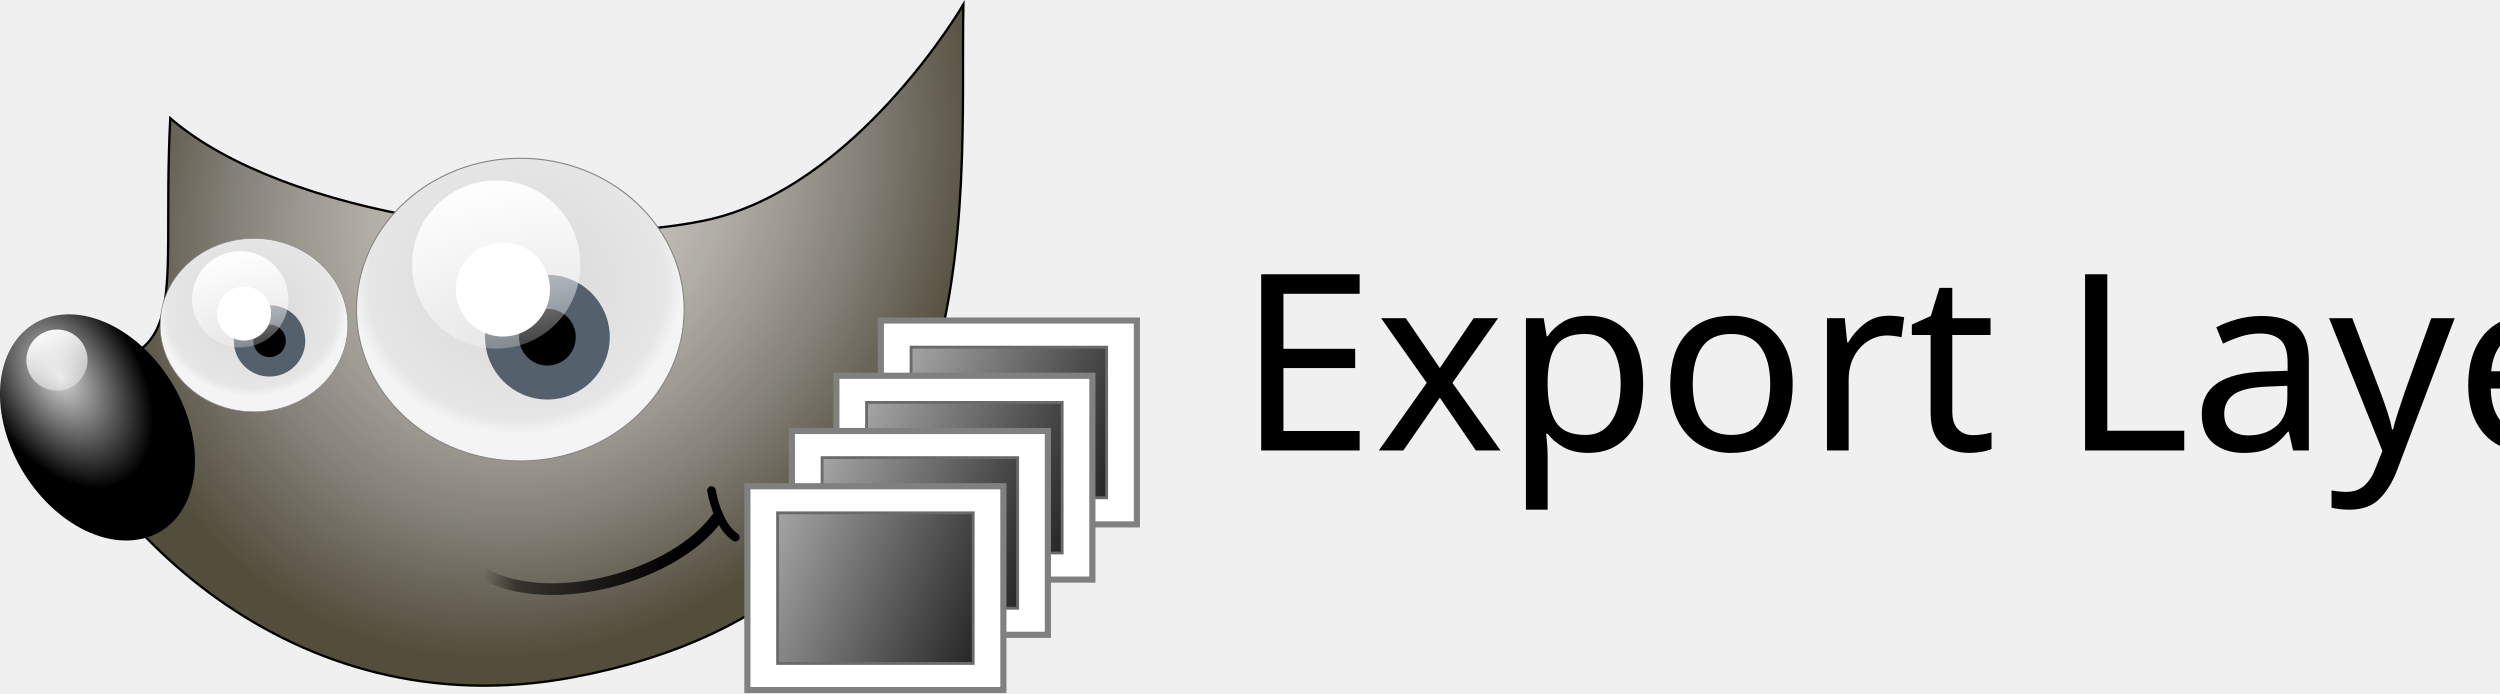
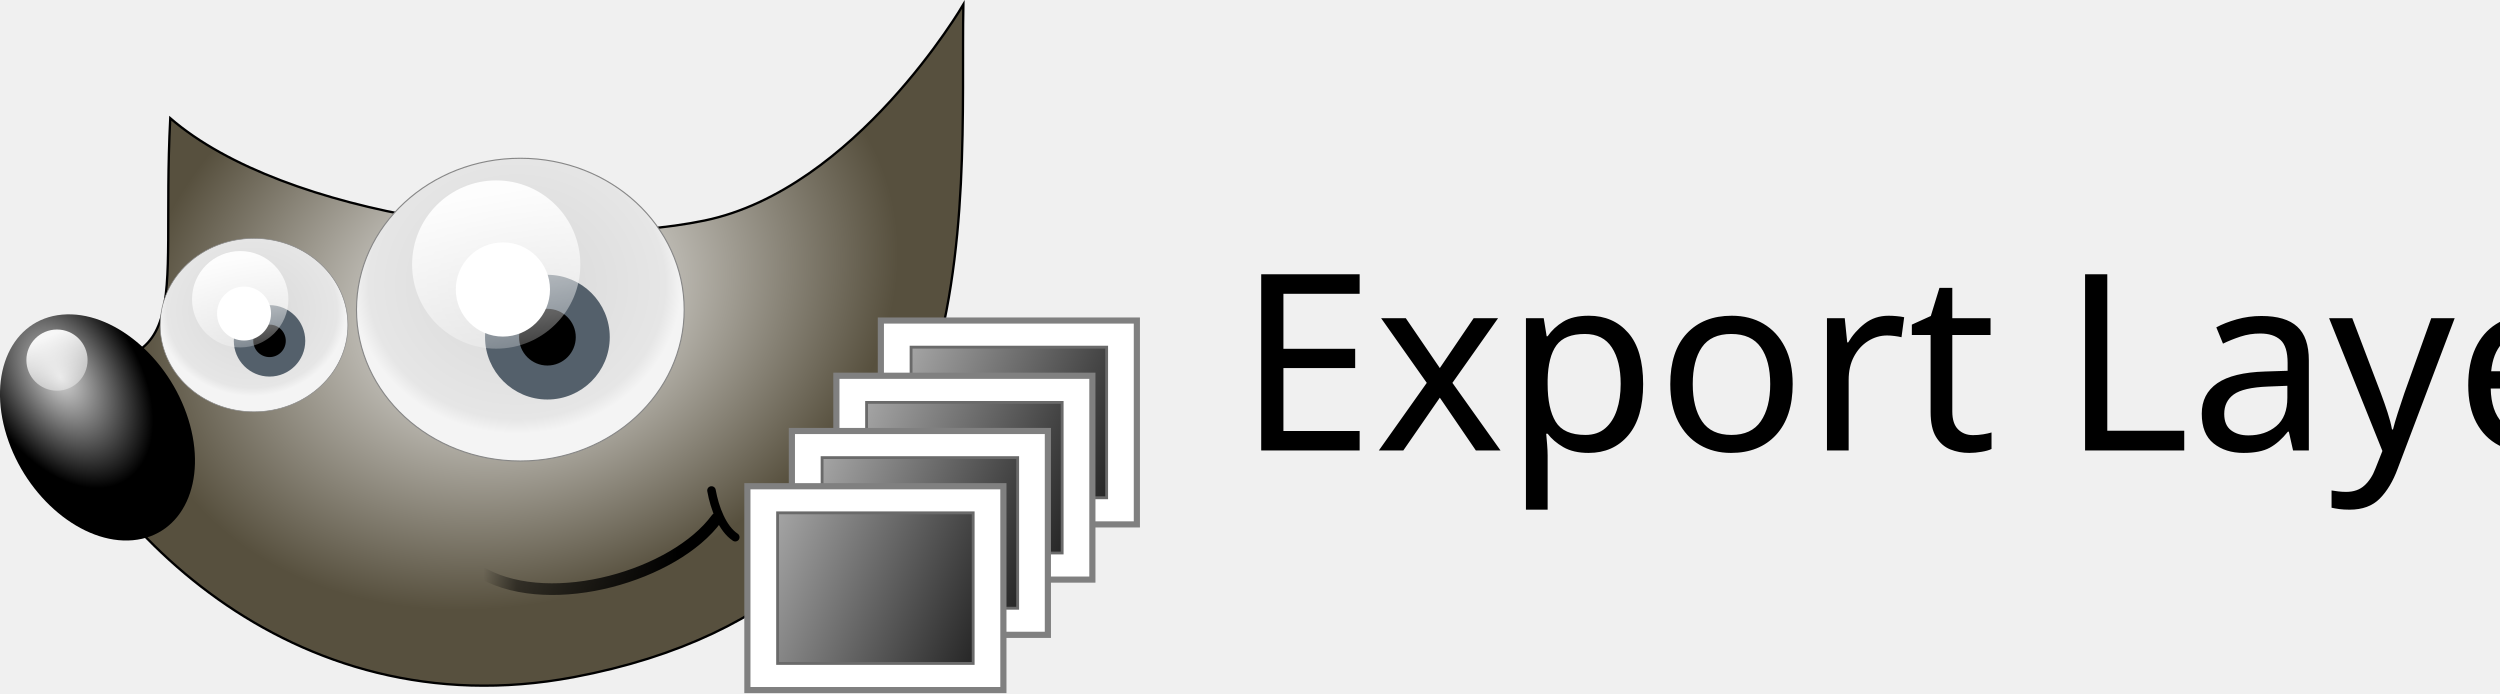
<svg xmlns="http://www.w3.org/2000/svg" xmlns:xlink="http://www.w3.org/1999/xlink" width="214.461mm" height="59.461mm" viewBox="0 0 759.9 210.69" id="svg2" version="1.1">
  <defs id="defs4">
+     <linearGradient id="linearGradient4215">
+       <stop style="stop-color:#ffffff;stop-opacity:1" offset="0" id="stop4217" />
+       <stop style="stop-color:#57503e;stop-opacity:1" offset="1" id="stop4219" />
+     </linearGradient>
    <linearGradient id="linearGradient4496">
      <stop style="stop-color:#000000;stop-opacity:1;" offset="0" id="stop4498" />
      <stop id="stop4504" offset="0.83" style="stop-color:#000000;stop-opacity:0.498;" />
      <stop style="stop-color:#000000;stop-opacity:0;" offset="1" id="stop4500" />
    </linearGradient>
    <linearGradient id="linearGradient4378">
      <stop style="stop-color:#d4d4d4;stop-opacity:1" offset="0" id="stop4380" />
      <stop style="stop-color:#000000;stop-opacity:1" offset="1" id="stop4382" />
    </linearGradient>
    <linearGradient id="linearGradient4301">
      <stop style="stop-color:#ffffff;stop-opacity:1;" offset="0" id="stop4303" />
      <stop style="stop-color:#ffffff;stop-opacity:0;" offset="1" id="stop4305" />
    </linearGradient>
    <linearGradient id="linearGradient4194">
      <stop style="stop-color:#d8d8d8;stop-opacity:1" offset="0" id="stop4196" />
      <stop id="stop4250" offset="0.903" style="stop-color:#e6e6e6;stop-opacity:1;" />
      <stop style="stop-color:#f4f4f4;stop-opacity:1" offset="1" id="stop4198" />
    </linearGradient>
-     <linearGradient id="linearGradient4163">
-       <stop id="stop4167" offset="0" style="stop-color:#a9a089;stop-opacity:0.318" />
-       <stop style="stop-color:#474235;stop-opacity:0.659;" offset="0.73" id="stop4252" />
-       <stop id="stop4165" offset="1" style="stop-color:#534d3b;stop-opacity:1" />
-     </linearGradient>
-     <radialGradient xlink:href="#linearGradient4163" id="radialGradient4171" cx="397.094" cy="678.323" fx="397.094" fy="678.323" r="217.879" gradientTransform="matrix(0.5274364,-0.8065211,0.6972502,0.4559771,-415.2594,625.16)" gradientUnits="userSpaceOnUse" />
    <radialGradient xlink:href="#linearGradient4194" id="radialGradient4200" cx="333.194" cy="709.739" fx="333.194" fy="709.739" r="70.579" gradientUnits="userSpaceOnUse" gradientTransform="matrix(1.000125,0,0,0.9052651,-83.00302,16.42501)" />
    <linearGradient xlink:href="#linearGradient4301" id="linearGradient4307" x1="327.403" y1="669.271" x2="344.023" y2="761.965" gradientUnits="userSpaceOnUse" gradientTransform="translate(-84.21393,-51.18347)" />
    <radialGradient xlink:href="#linearGradient4194" id="radialGradient4200-6" cx="333.194" cy="709.739" fx="333.194" fy="709.739" r="70.579" gradientUnits="userSpaceOnUse" gradientTransform="matrix(1.000125,0,0,0.9052651,1.21091,67.60848)" />
    <linearGradient xlink:href="#linearGradient4301" id="linearGradient4367" gradientUnits="userSpaceOnUse" x1="327.403" y1="669.271" x2="344.023" y2="761.965" />
    <radialGradient xlink:href="#linearGradient4378" id="radialGradient4384" cx="-92.099" cy="774.706" fx="-92.099" fy="774.706" r="39.158" gradientTransform="matrix(0.8951991,-0.1385243,0.1799181,1.270227,-217.0535,-277.703)" gradientUnits="userSpaceOnUse" />
    <linearGradient gradientTransform="matrix(0.3636364,0,0,0.3636364,-64.52652,438.0442)" xlink:href="#linearGradient4301" id="linearGradient4307-3" x1="326.421" y1="669.271" x2="364.871" y2="778.072" gradientUnits="userSpaceOnUse" />
    <linearGradient xlink:href="#linearGradient4496" id="linearGradient4502" x1="413.064" y1="822.199" x2="329.224" y2="824.725" gradientUnits="userSpaceOnUse" />
    <linearGradient id="linearGradient5586">
      <stop id="stop5588" offset="0" style="stop-color:#282828;stop-opacity:1;" />
      <stop id="stop5590" offset="1" style="stop-color:#a3a3a3;stop-opacity:1" />
    </linearGradient>
    <linearGradient xlink:href="#linearGradient5586" id="linearGradient4557" gradientUnits="userSpaceOnUse" gradientTransform="matrix(0.6572799,0,0,0.8957209,161.5034,30.15203)" x1="490.286" y1="355.219" x2="253.643" y2="223.434" />
    <linearGradient xlink:href="#linearGradient5586" id="linearGradient4573" gradientUnits="userSpaceOnUse" gradientTransform="matrix(0.6572799,0,0,0.8957209,161.5034,30.15203)" x1="490.286" y1="355.219" x2="253.643" y2="223.434" />
    <linearGradient xlink:href="#linearGradient5586" id="linearGradient4589" gradientUnits="userSpaceOnUse" gradientTransform="matrix(0.6572799,0,0,0.8957209,161.5034,30.15203)" x1="490.286" y1="355.219" x2="253.643" y2="223.434" />
    <linearGradient xlink:href="#linearGradient5586" id="linearGradient4605" gradientUnits="userSpaceOnUse" gradientTransform="matrix(0.6572799,0,0,0.8957209,161.5034,30.15203)" x1="490.286" y1="355.219" x2="253.643" y2="223.434" />
+     <radialGradient xlink:href="#linearGradient4215" id="radialGradient4221" cx="249.496" cy="664.547" fx="249.496" fy="664.547" r="199.9" gradientTransform="matrix(0.794875,-0.2554231,0.1984424,0.6175516,-76.38478,314.6549)" gradientUnits="userSpaceOnUse" />
  </defs>
  <g id="layer1" transform="translate(-116.2722,-556.991)">
    <g id="g4744" transform="translate(-54.28571,-1.428571)">
      <g transform="matrix(0.7080697,0,0,0.7080697,147.9093,181.0306)" id="g4718">
-         <path style="fill:url(#radialGradient4171);fill-opacity:1;fill-rule:evenodd;stroke:#000000;stroke-width:1px;stroke-linecap:butt;stroke-linejoin:miter;stroke-opacity:1" d="m 278.235,823.683 c 183.148,-34.467 165.67,-201.837 167.306,-288.788 0,0 -46.293,79.377 -111.131,92.763 -64.838,13.386 -180.184,-1.455 -229.343,-43.925 -4.286,83.571 13.048,110.645 -58.07,105.145 C 70.255,756.357 156.206,846.647 278.235,823.683 Z" id="path4148" />
+         <path style="fill:url(#radialGradient4221);fill-opacity:1;fill-rule:evenodd;stroke:#000000;stroke-width:1px;stroke-linecap:butt;stroke-linejoin:miter;stroke-opacity:1" d="m 278.235,823.683 c 183.148,-34.467 165.67,-201.837 167.306,-288.788 0,0 -46.293,79.377 -111.131,92.763 -64.838,13.386 -180.184,-1.455 -229.343,-43.925 -4.286,83.571 13.048,110.645 -58.07,105.145 C 70.255,756.357 156.206,846.647 278.235,823.683 Z" id="path4148" />
        <g transform="translate(3.693981,-3.744743)" id="g4707">
          <ellipse ry="64.982" rx="70.339" cy="669.65" cx="251.662" id="path4177-0" style="fill:url(#radialGradient4200);fill-opacity:1;fill-rule:nonzero;stroke:#868686;stroke-width:0.481;stroke-linecap:butt;stroke-linejoin:miter;stroke-miterlimit:4;stroke-dasharray:none;stroke-opacity:1" />
          <circle r="26.769" cy="681.466" cx="263.279" id="path4254-0" style="opacity:1;fill:#54606b;fill-opacity:1;fill-rule:nonzero;stroke:none;stroke-width:0.5;stroke-linecap:butt;stroke-linejoin:miter;stroke-miterlimit:4;stroke-dasharray:none;stroke-opacity:1" />
          <circle r="12.178" cy="681.466" cx="263.279" id="path4254-0-1" style="opacity:1;fill:#000000;fill-opacity:1;fill-rule:nonzero;stroke:none;stroke-width:0.5;stroke-linecap:butt;stroke-linejoin:miter;stroke-miterlimit:4;stroke-dasharray:none;stroke-opacity:1" />
          <circle r="36.113" cy="650.291" cx="241.308" id="path4254" style="opacity:0.936;fill:url(#linearGradient4307);fill-opacity:1;fill-rule:nonzero;stroke:none;stroke-width:0.5;stroke-linecap:butt;stroke-linejoin:miter;stroke-miterlimit:4;stroke-dasharray:none;stroke-opacity:1" />
          <circle r="20.22" cy="661" cx="244.179" id="path4254-2" style="opacity:1;fill:#ffffff;fill-opacity:1;fill-rule:nonzero;stroke:none;stroke-width:0.5;stroke-linecap:butt;stroke-linejoin:miter;stroke-miterlimit:4;stroke-dasharray:none;stroke-opacity:1" />
        </g>
        <g transform="translate(2.597171,-5.555839)" id="g4714">
          <ellipse transform="matrix(0.9960208,-0.08912142,0.298754,0.9543301,0,0)" ry="50.74" rx="39.158" cy="742.461" cx="-151.181" id="path4369" style="opacity:1;fill:url(#radialGradient4384);fill-opacity:1;fill-rule:nonzero;stroke:none;stroke-width:0.5;stroke-linecap:butt;stroke-linejoin:miter;stroke-miterlimit:4;stroke-dasharray:none;stroke-opacity:1" />
          <circle cy="693.126" cx="53.845" id="path4254-7" style="opacity:0.936;fill:url(#linearGradient4307-3);fill-opacity:1;fill-rule:nonzero;stroke:none;stroke-width:0.5;stroke-linecap:butt;stroke-linejoin:miter;stroke-miterlimit:4;stroke-dasharray:none;stroke-opacity:1" r="13.132" />
        </g>
        <g transform="matrix(0.5728889,0,0,0.5728889,-52.39678,257.5578)" id="g4311-5">
          <g id="g4371" transform="translate(1.763261,3.526522)">
            <ellipse style="fill:url(#radialGradient4200-6);fill-opacity:1;fill-rule:nonzero;stroke:#868686;stroke-width:0.481;stroke-linecap:butt;stroke-linejoin:miter;stroke-miterlimit:4;stroke-dasharray:none;stroke-opacity:1" id="path4177-0-6" cx="335.876" cy="720.833" rx="70.339" ry="64.982" />
            <circle style="opacity:1;fill:#54606b;fill-opacity:1;fill-rule:nonzero;stroke:none;stroke-width:0.5;stroke-linecap:butt;stroke-linejoin:miter;stroke-miterlimit:4;stroke-dasharray:none;stroke-opacity:1" id="path4254-0-2" cx="347.492" cy="732.649" r="26.769" />
            <circle style="opacity:1;fill:#000000;fill-opacity:1;fill-rule:nonzero;stroke:none;stroke-width:0.5;stroke-linecap:butt;stroke-linejoin:miter;stroke-miterlimit:4;stroke-dasharray:none;stroke-opacity:1" id="path4254-0-1-3" cx="347.492" cy="732.649" r="12.178" />
            <circle style="opacity:0.936;fill:url(#linearGradient4367);fill-opacity:1;fill-rule:nonzero;stroke:none;stroke-width:0.5;stroke-linecap:butt;stroke-linejoin:miter;stroke-miterlimit:4;stroke-dasharray:none;stroke-opacity:1" id="path4254-03" cx="325.522" cy="701.475" r="36.113" />
            <circle style="opacity:1;fill:#ffffff;fill-opacity:1;fill-rule:nonzero;stroke:none;stroke-width:0.5;stroke-linecap:butt;stroke-linejoin:miter;stroke-miterlimit:4;stroke-dasharray:none;stroke-opacity:1" id="path4254-2-5" cx="328.393" cy="712.184" r="20.22" />
          </g>
        </g>
        <g id="g4506" transform="translate(-90.13126,-59.28572)">
          <path id="path4466" d="m 329.733,838.619 c 29.692,16.018 82.131,0.641 100.005,-23.739" style="fill:none;fill-rule:evenodd;stroke:url(#linearGradient4502);stroke-width:5;stroke-linecap:round;stroke-linejoin:round;stroke-miterlimit:4;stroke-dasharray:none;stroke-opacity:1" />
          <path id="path4480" d="m 427.541,802.828 c 1.338,7.54 4.676,16.391 10.21,20.05" style="fill:none;fill-rule:evenodd;stroke:#000000;stroke-width:3.672;stroke-linecap:round;stroke-linejoin:round;stroke-miterlimit:4;stroke-dasharray:none;stroke-opacity:1" />
        </g>
      </g>
      <g transform="matrix(0.7080697,0,0,0.7080697,149.4265,182.5479)" id="g4687">
        <g transform="matrix(0.5290828,0,0,0.5290828,247.9393,559.216)" id="layer1-4-3">
          <rect y="206.453" x="302.485" height="165.39" width="207.709" id="rect4136-8" style="fill:#ffffff;fill-opacity:1;stroke:#808080;stroke-width:5;stroke-linecap:round;stroke-linejoin:miter;stroke-miterlimit:4;stroke-dasharray:none;stroke-opacity:1" />
          <rect y="228.047" x="326.997" height="122.202" width="158.686" id="rect4138-4" style="fill:url(#linearGradient4557);fill-opacity:1;fill-rule:nonzero;stroke:#6a6a6a;stroke-width:2.302;stroke-linecap:round;stroke-linejoin:miter;stroke-miterlimit:4;stroke-dasharray:none;stroke-opacity:1" />
        </g>
        <g transform="matrix(0.5290828,0,0,0.5290828,228.8404,582.923)" id="layer1-4-1">
          <rect y="206.453" x="302.485" height="165.39" width="207.709" id="rect4136-1" style="fill:#ffffff;fill-opacity:1;stroke:#808080;stroke-width:5;stroke-linecap:round;stroke-linejoin:miter;stroke-miterlimit:4;stroke-dasharray:none;stroke-opacity:1" />
          <rect y="228.047" x="326.997" height="122.202" width="158.686" id="rect4138-1" style="fill:url(#linearGradient4573);fill-opacity:1;fill-rule:nonzero;stroke:#6a6a6a;stroke-width:2.302;stroke-linecap:round;stroke-linejoin:miter;stroke-miterlimit:4;stroke-dasharray:none;stroke-opacity:1" />
        </g>
        <g transform="matrix(0.5290828,0,0,0.5290828,209.7414,606.6299)" id="layer1-4-7">
          <rect y="206.453" x="302.485" height="165.39" width="207.709" id="rect4136-3" style="fill:#ffffff;fill-opacity:1;stroke:#808080;stroke-width:5;stroke-linecap:round;stroke-linejoin:miter;stroke-miterlimit:4;stroke-dasharray:none;stroke-opacity:1" />
          <rect y="228.047" x="326.997" height="122.202" width="158.686" id="rect4138-2" style="fill:url(#linearGradient4589);fill-opacity:1;fill-rule:nonzero;stroke:#6a6a6a;stroke-width:2.302;stroke-linecap:round;stroke-linejoin:miter;stroke-miterlimit:4;stroke-dasharray:none;stroke-opacity:1" />
        </g>
        <g transform="matrix(0.5290828,0,0,0.5290828,190.6425,630.3369)" id="layer1-4-2">
          <rect y="206.453" x="302.485" height="165.39" width="207.709" id="rect4136-9" style="fill:#ffffff;fill-opacity:1;stroke:#808080;stroke-width:5;stroke-linecap:round;stroke-linejoin:miter;stroke-miterlimit:4;stroke-dasharray:none;stroke-opacity:1" />
          <rect y="228.047" x="326.997" height="122.202" width="158.686" id="rect4138-7" style="fill:url(#linearGradient4605);fill-opacity:1;fill-rule:nonzero;stroke:#6a6a6a;stroke-width:2.302;stroke-linecap:round;stroke-linejoin:miter;stroke-miterlimit:4;stroke-dasharray:none;stroke-opacity:1" />
        </g>
      </g>
    </g>
    <text xml:space="preserve" style="font-style:normal;font-variant:normal;font-weight:normal;font-stretch:normal;font-size:80px;line-height:125%;font-family:'Wingdings 2';-inkscape-font-specification:'Wingdings 2, ';letter-spacing:0px;word-spacing:0px;fill:#000000;fill-opacity:1;stroke:none;stroke-width:1px;stroke-linecap:butt;stroke-linejoin:miter;stroke-opacity:1" x="492.347" y="693.914" id="text4740">
      <tspan id="tspan4742" x="492.347" y="693.914" style="font-style:normal;font-variant:normal;font-weight:normal;font-stretch:normal;font-size:75px;font-family:'Tw Cen MT Condensed Extra Bold';-inkscape-font-specification:'Tw Cen MT Condensed Extra Bold, ';letter-spacing:0px;writing-mode:lr-tb;baseline-shift:baseline" dx="0" dy="0" rotate="0 0 0 0 0 0 0 0 0 0 0 0 0 0">Export Layers</tspan>
    </text>
  </g>
</svg>
